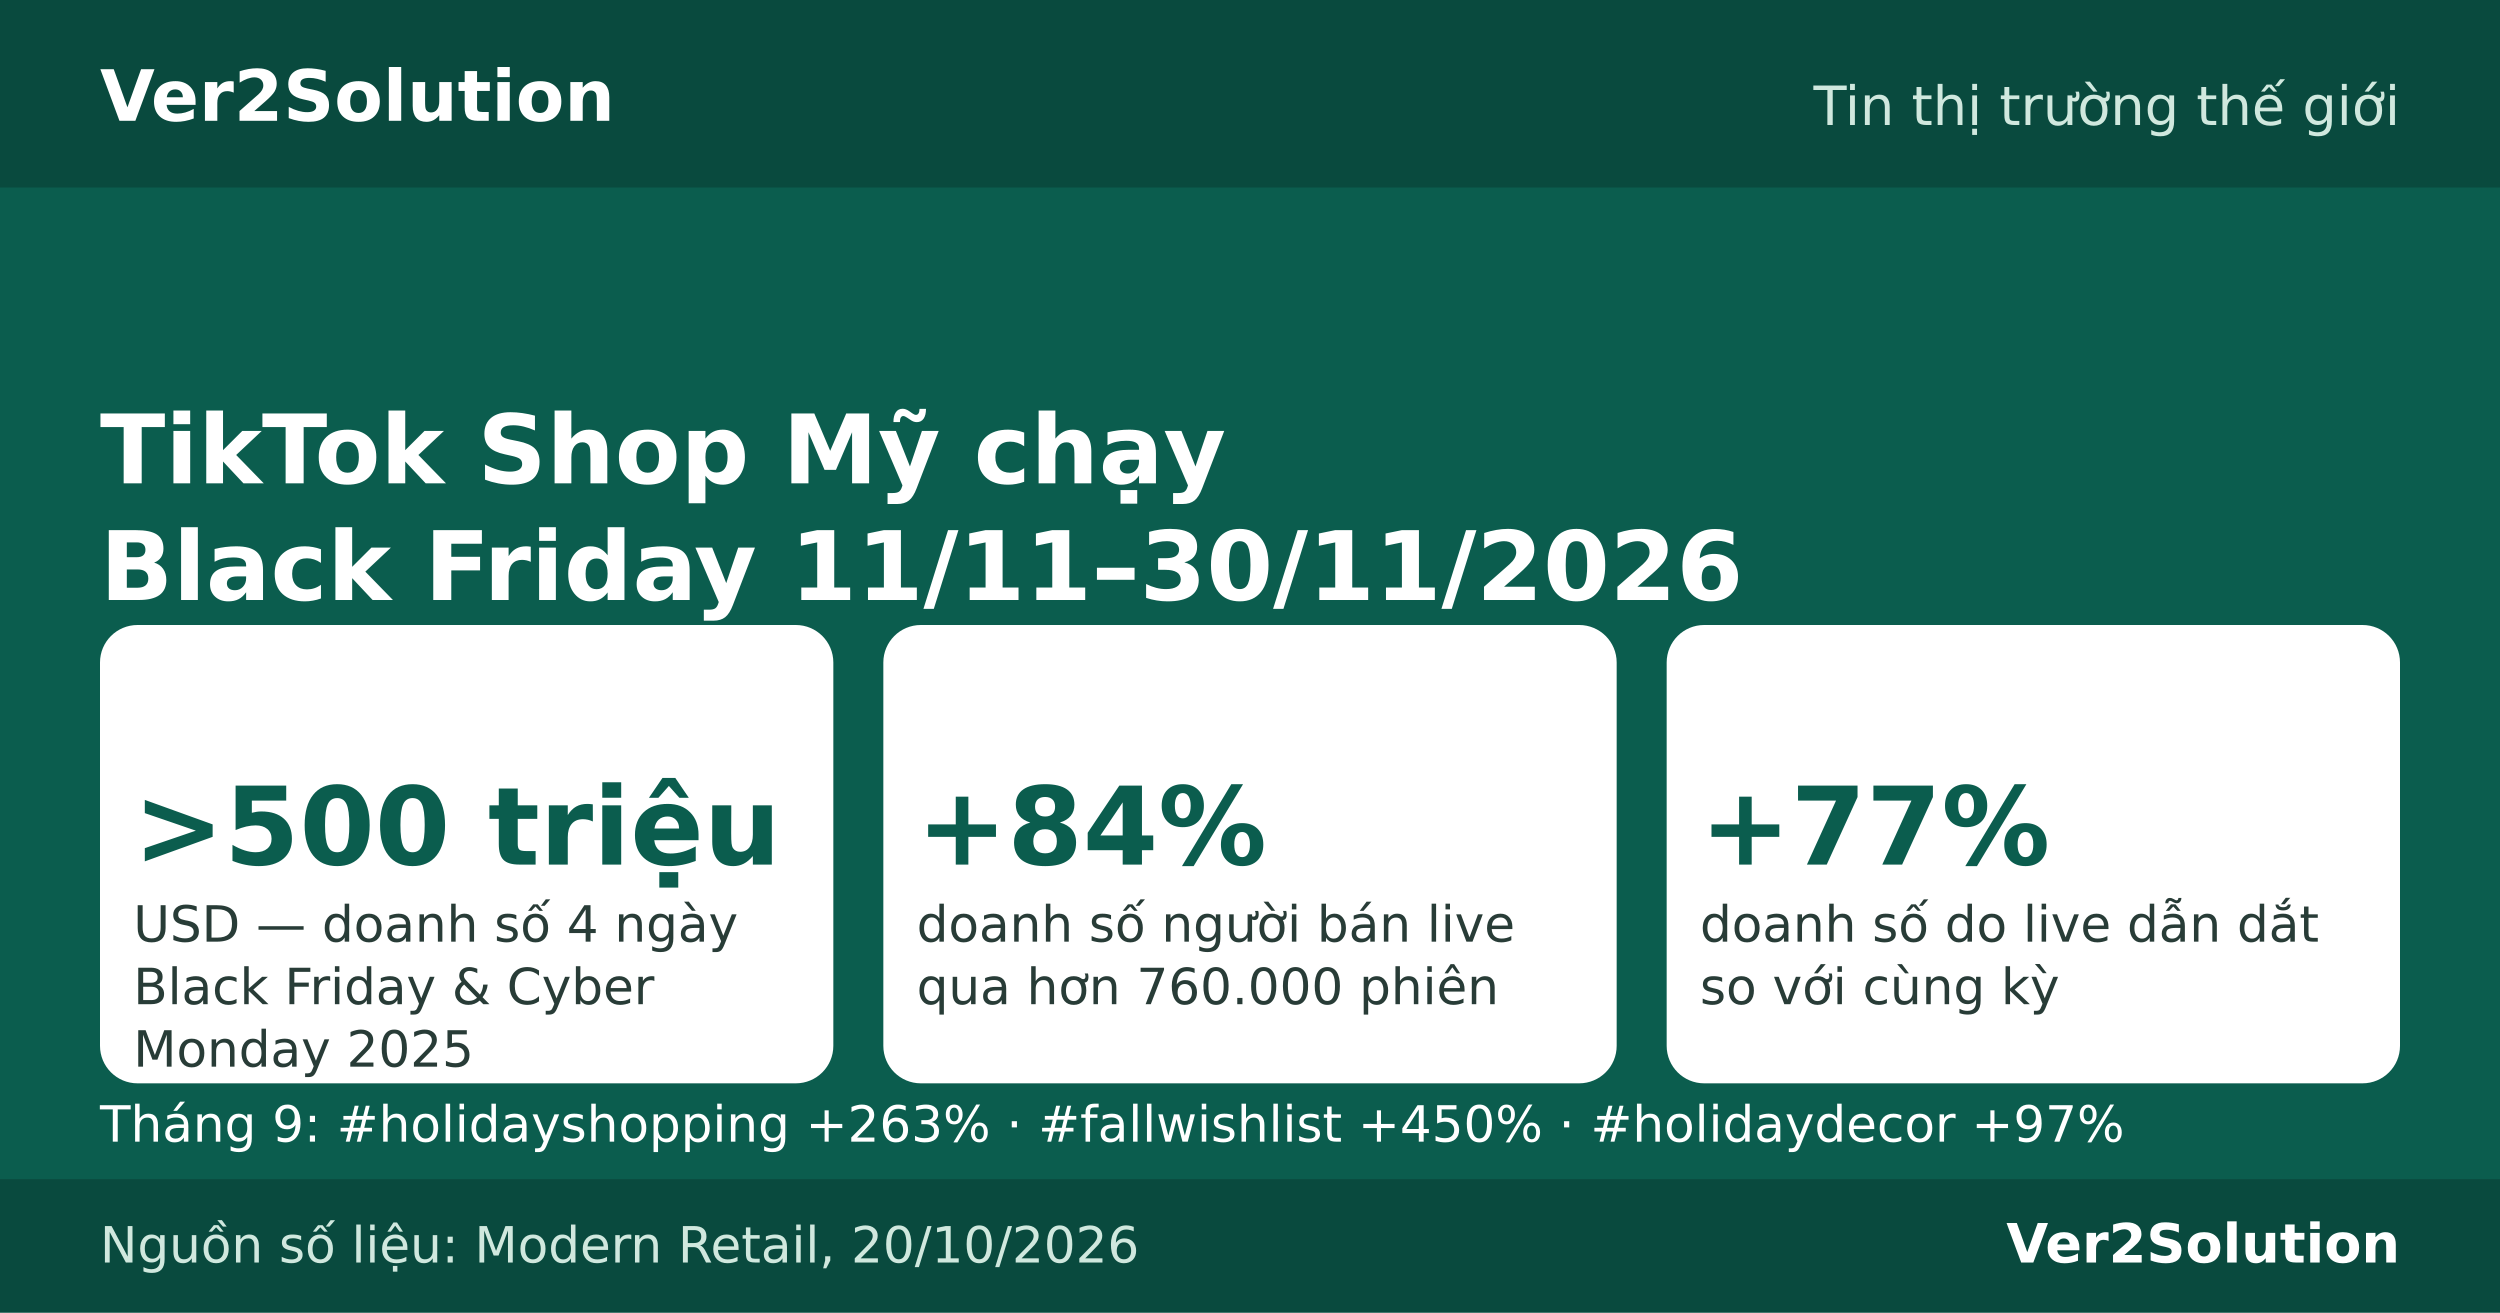
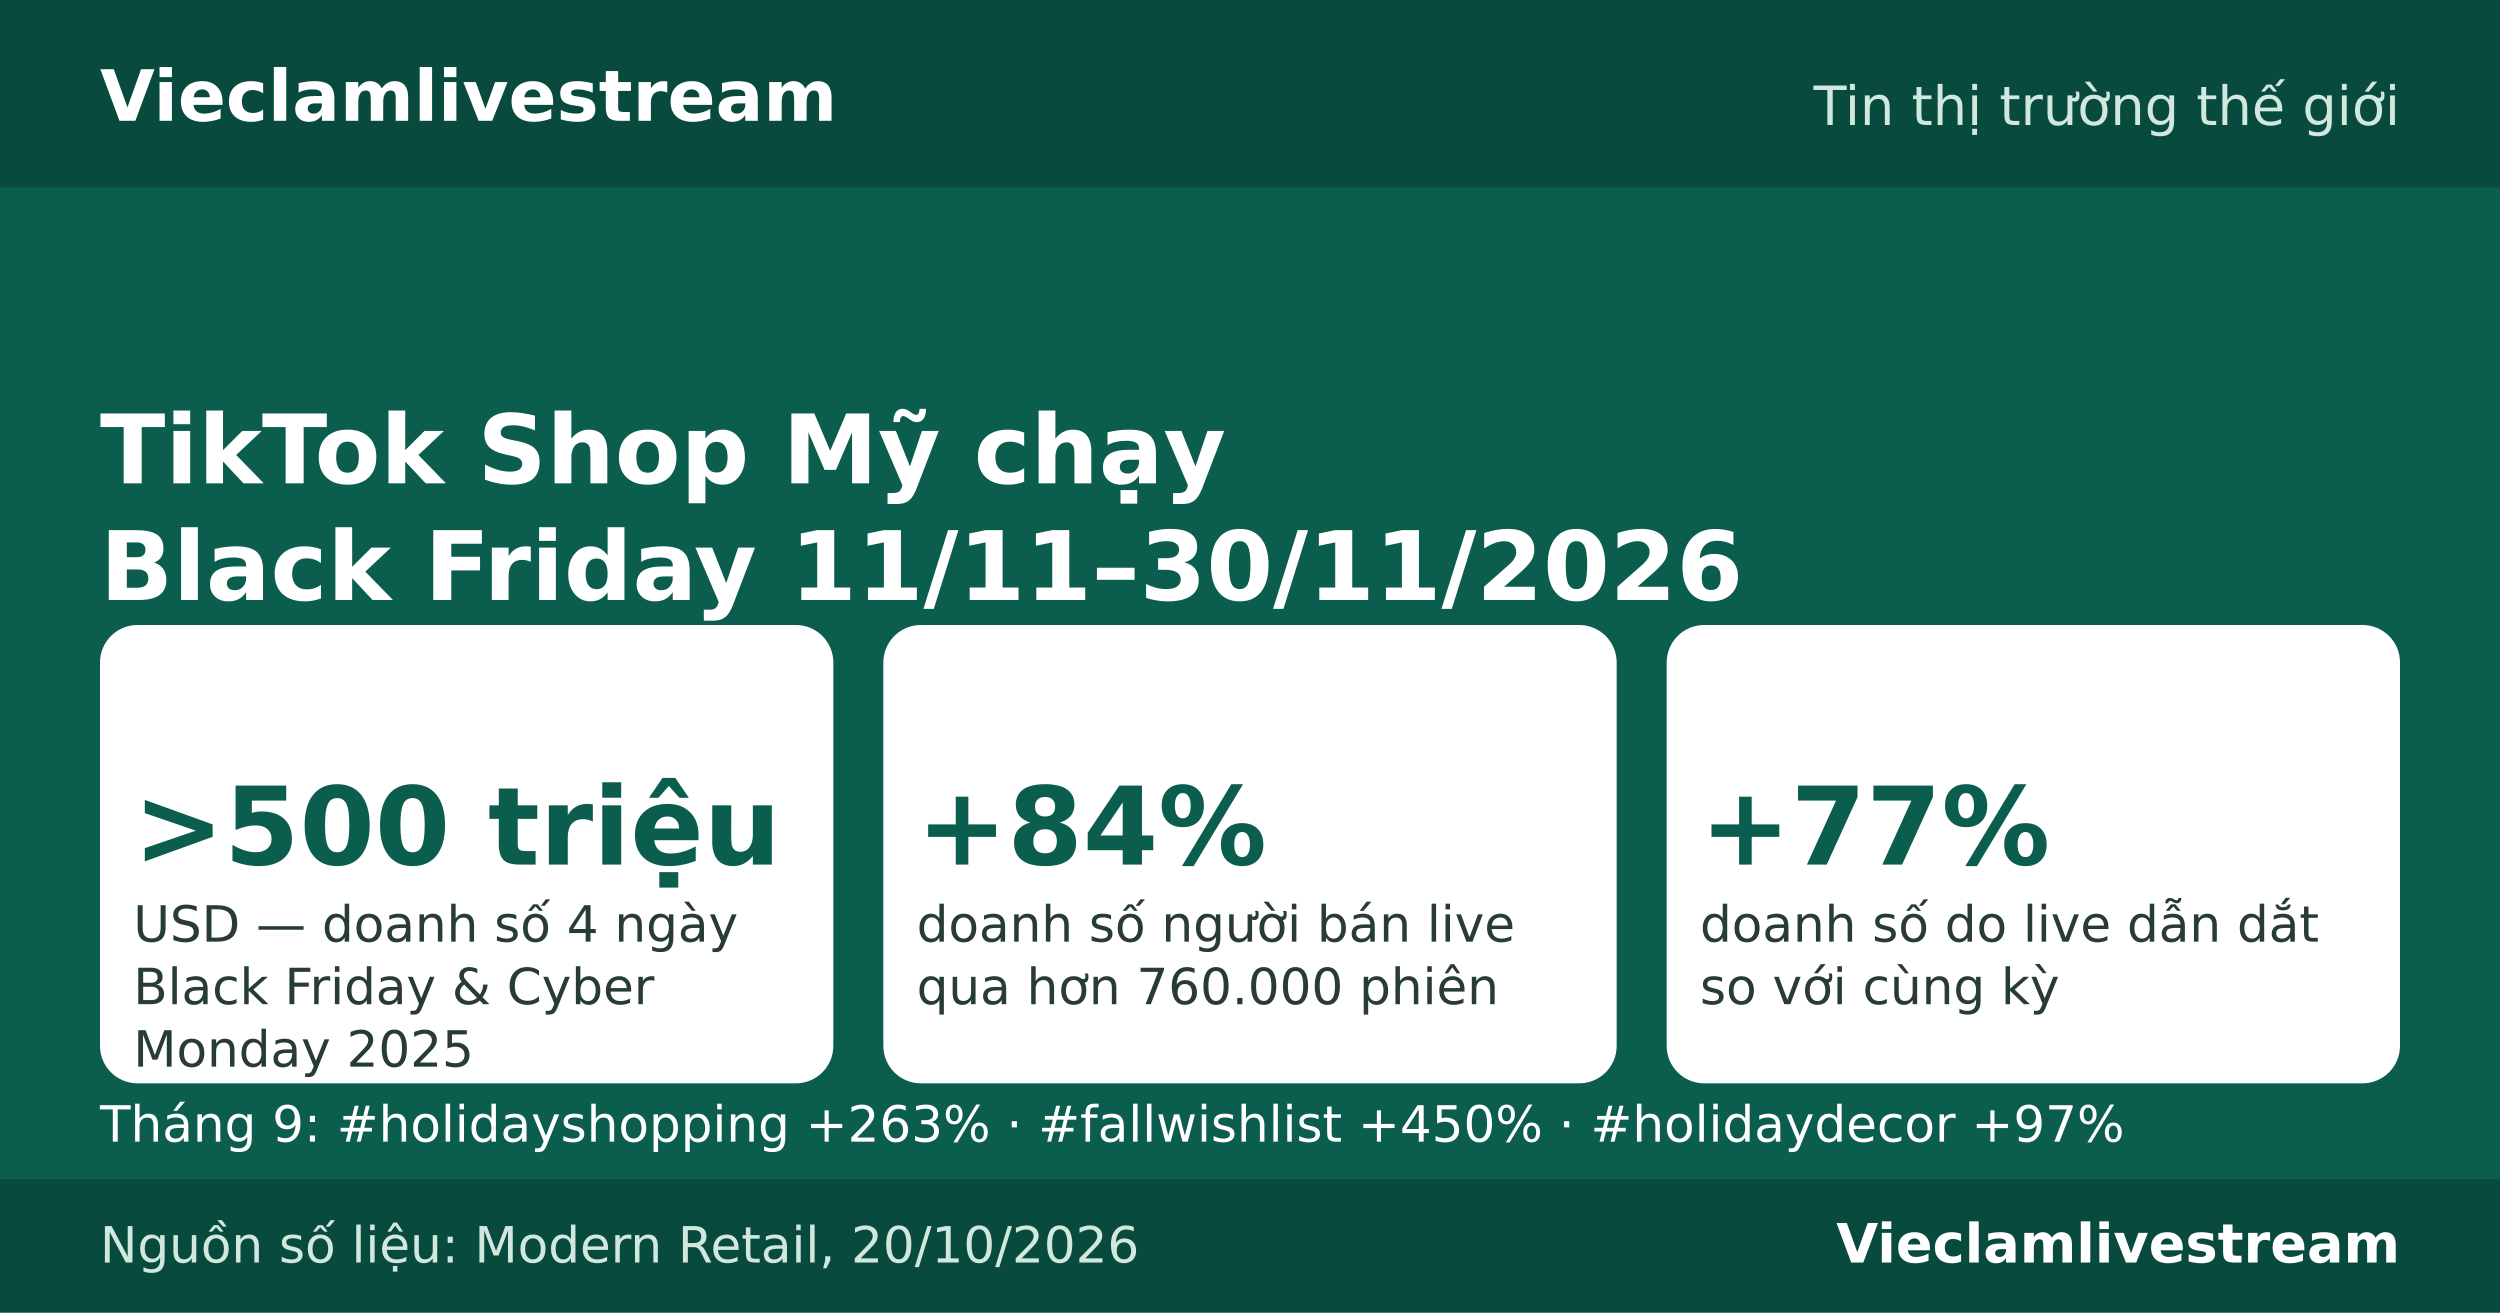
<svg xmlns="http://www.w3.org/2000/svg" width="1200" height="630" viewBox="0 0 1200 630">
  <rect width="1200" height="630" fill="#0b5d4e" />
  <rect width="1200" height="90" fill="#094a3e" />
  <rect y="566" width="1200" height="64" fill="#094a3e" />
-   <text x="48" y="58" font-family="DejaVu Sans, sans-serif" font-size="34" font-weight="bold" fill="#ffffff">Ver2Solution</text>
+   <text x="48" y="58" font-family="DejaVu Sans, sans-serif" font-size="34" font-weight="bold" fill="#ffffff">Vieclamlivestream</text>
  <text x="1152" y="60" text-anchor="end" font-family="DejaVu Sans, sans-serif" font-size="26" fill="#d0e8de">Tin thị trường thế giới</text>
  <text font-family="DejaVu Sans, sans-serif" font-size="46" font-weight="bold" fill="#ffffff">
    <tspan x="48" y="176">
      <tspan x="48" dy="56">TikTok Shop Mỹ chạy</tspan>
      <tspan x="48" dy="56">Black Friday 11/11–30/11/2026</tspan>
    </tspan>
  </text>
  <rect x="48" y="300" width="352" height="220" rx="18" fill="#ffffff" />
  <text x="64" y="415" font-family="DejaVu Sans, sans-serif" font-size="52" font-weight="bold" fill="#0b5d4e">&gt;500 triệu</text>
  <text font-family="DejaVu Sans, sans-serif" font-size="24" fill="#283c37">
    <tspan x="64" y="452">USD — doanh số 4 ngày</tspan>
    <tspan x="64" dy="30">Black Friday &amp; Cyber</tspan>
    <tspan x="64" dy="30">Monday 2025</tspan>
  </text>
  <rect x="424" y="300" width="352" height="220" rx="18" fill="#ffffff" />
  <text x="440" y="415" font-family="DejaVu Sans, sans-serif" font-size="52" font-weight="bold" fill="#0b5d4e">+84%</text>
  <text font-family="DejaVu Sans, sans-serif" font-size="24" fill="#283c37">
    <tspan x="440" y="452">doanh số người bán live</tspan>
    <tspan x="440" dy="30">qua hơn 760.000 phiên</tspan>
  </text>
  <rect x="800" y="300" width="352" height="220" rx="18" fill="#ffffff" />
  <text x="816" y="415" font-family="DejaVu Sans, sans-serif" font-size="52" font-weight="bold" fill="#0b5d4e">+77%</text>
  <text font-family="DejaVu Sans, sans-serif" font-size="24" fill="#283c37">
    <tspan x="816" y="452">doanh số do live dẫn dắt</tspan>
    <tspan x="816" dy="30">so với cùng kỳ</tspan>
  </text>
  <text x="48" y="548" font-family="DejaVu Sans, sans-serif" font-size="24" fill="#ffffff">Tháng 9: #holidayshopping +263% · #fallwishlist +450% · #holidaydecor +97%</text>
  <text x="48" y="606" font-family="DejaVu Sans, sans-serif" font-size="24" fill="#d0e8de">Nguồn số liệu: Modern Retail, 20/10/2026</text>
-   <text x="1152" y="606" text-anchor="end" font-family="DejaVu Sans, sans-serif" font-size="26" font-weight="bold" fill="#ffffff">Ver2Solution</text>
+   <text x="1152" y="606" text-anchor="end" font-family="DejaVu Sans, sans-serif" font-size="26" font-weight="bold" fill="#ffffff">Vieclamlivestream</text>
</svg>
